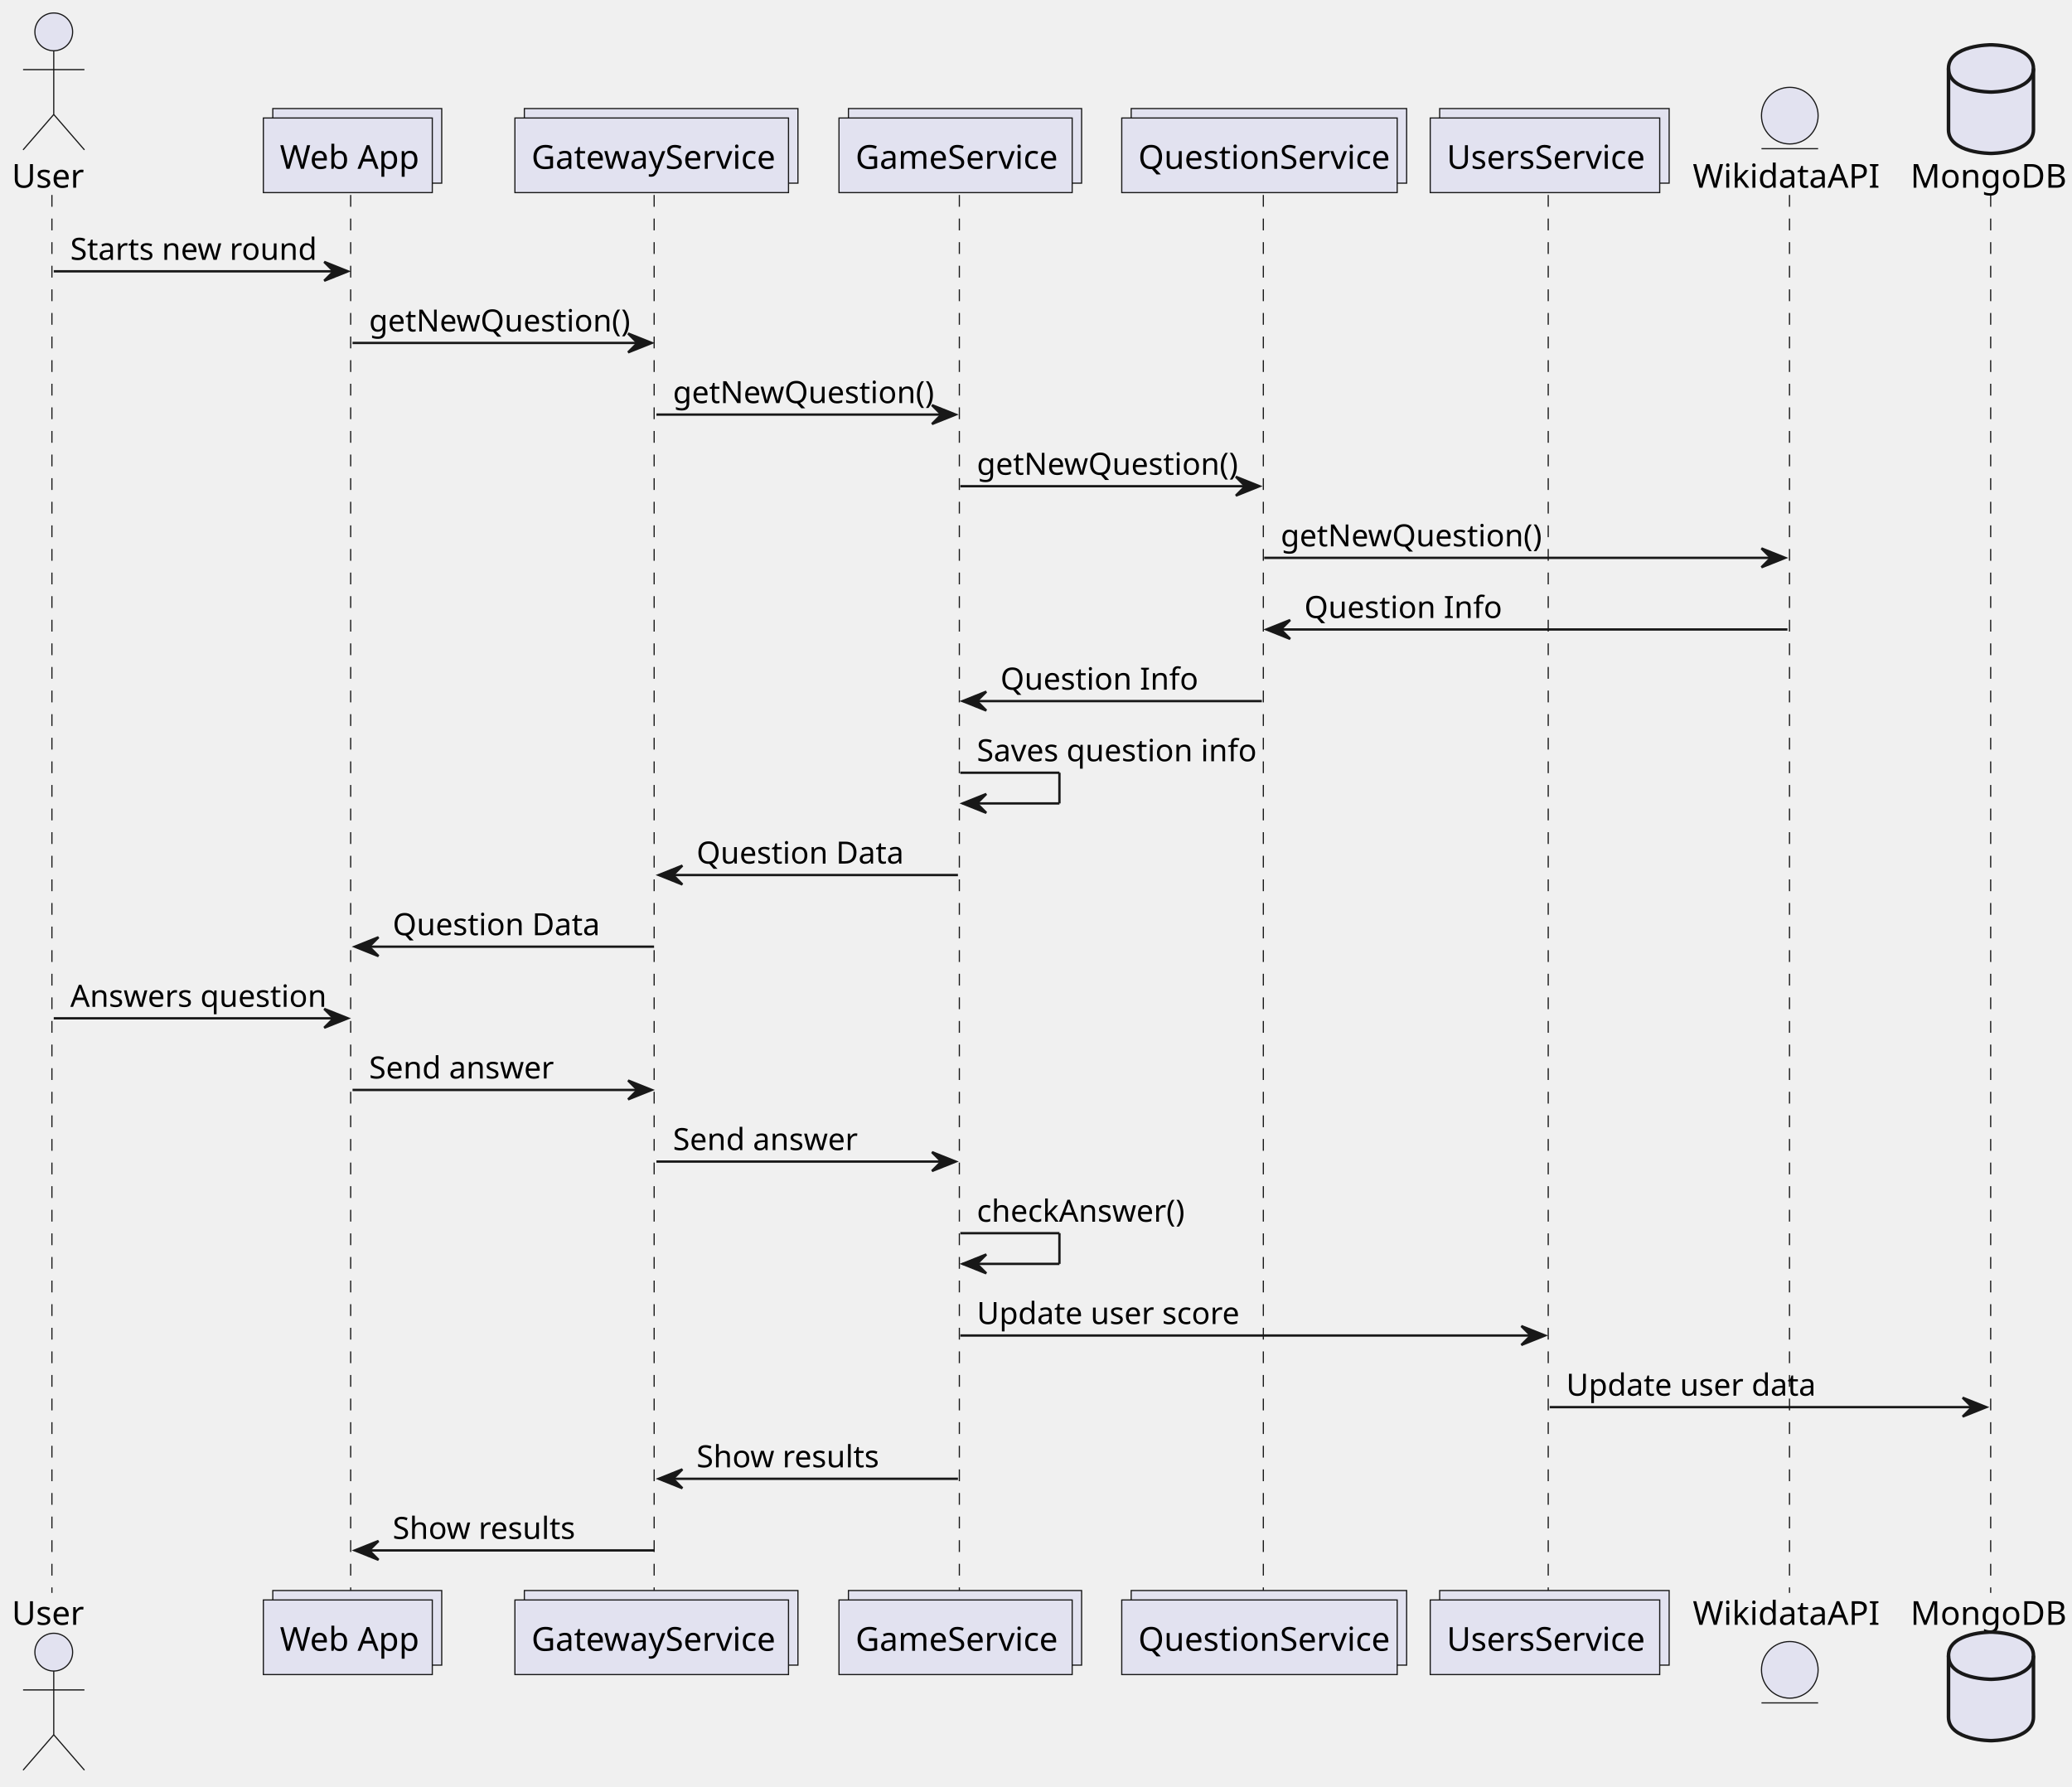
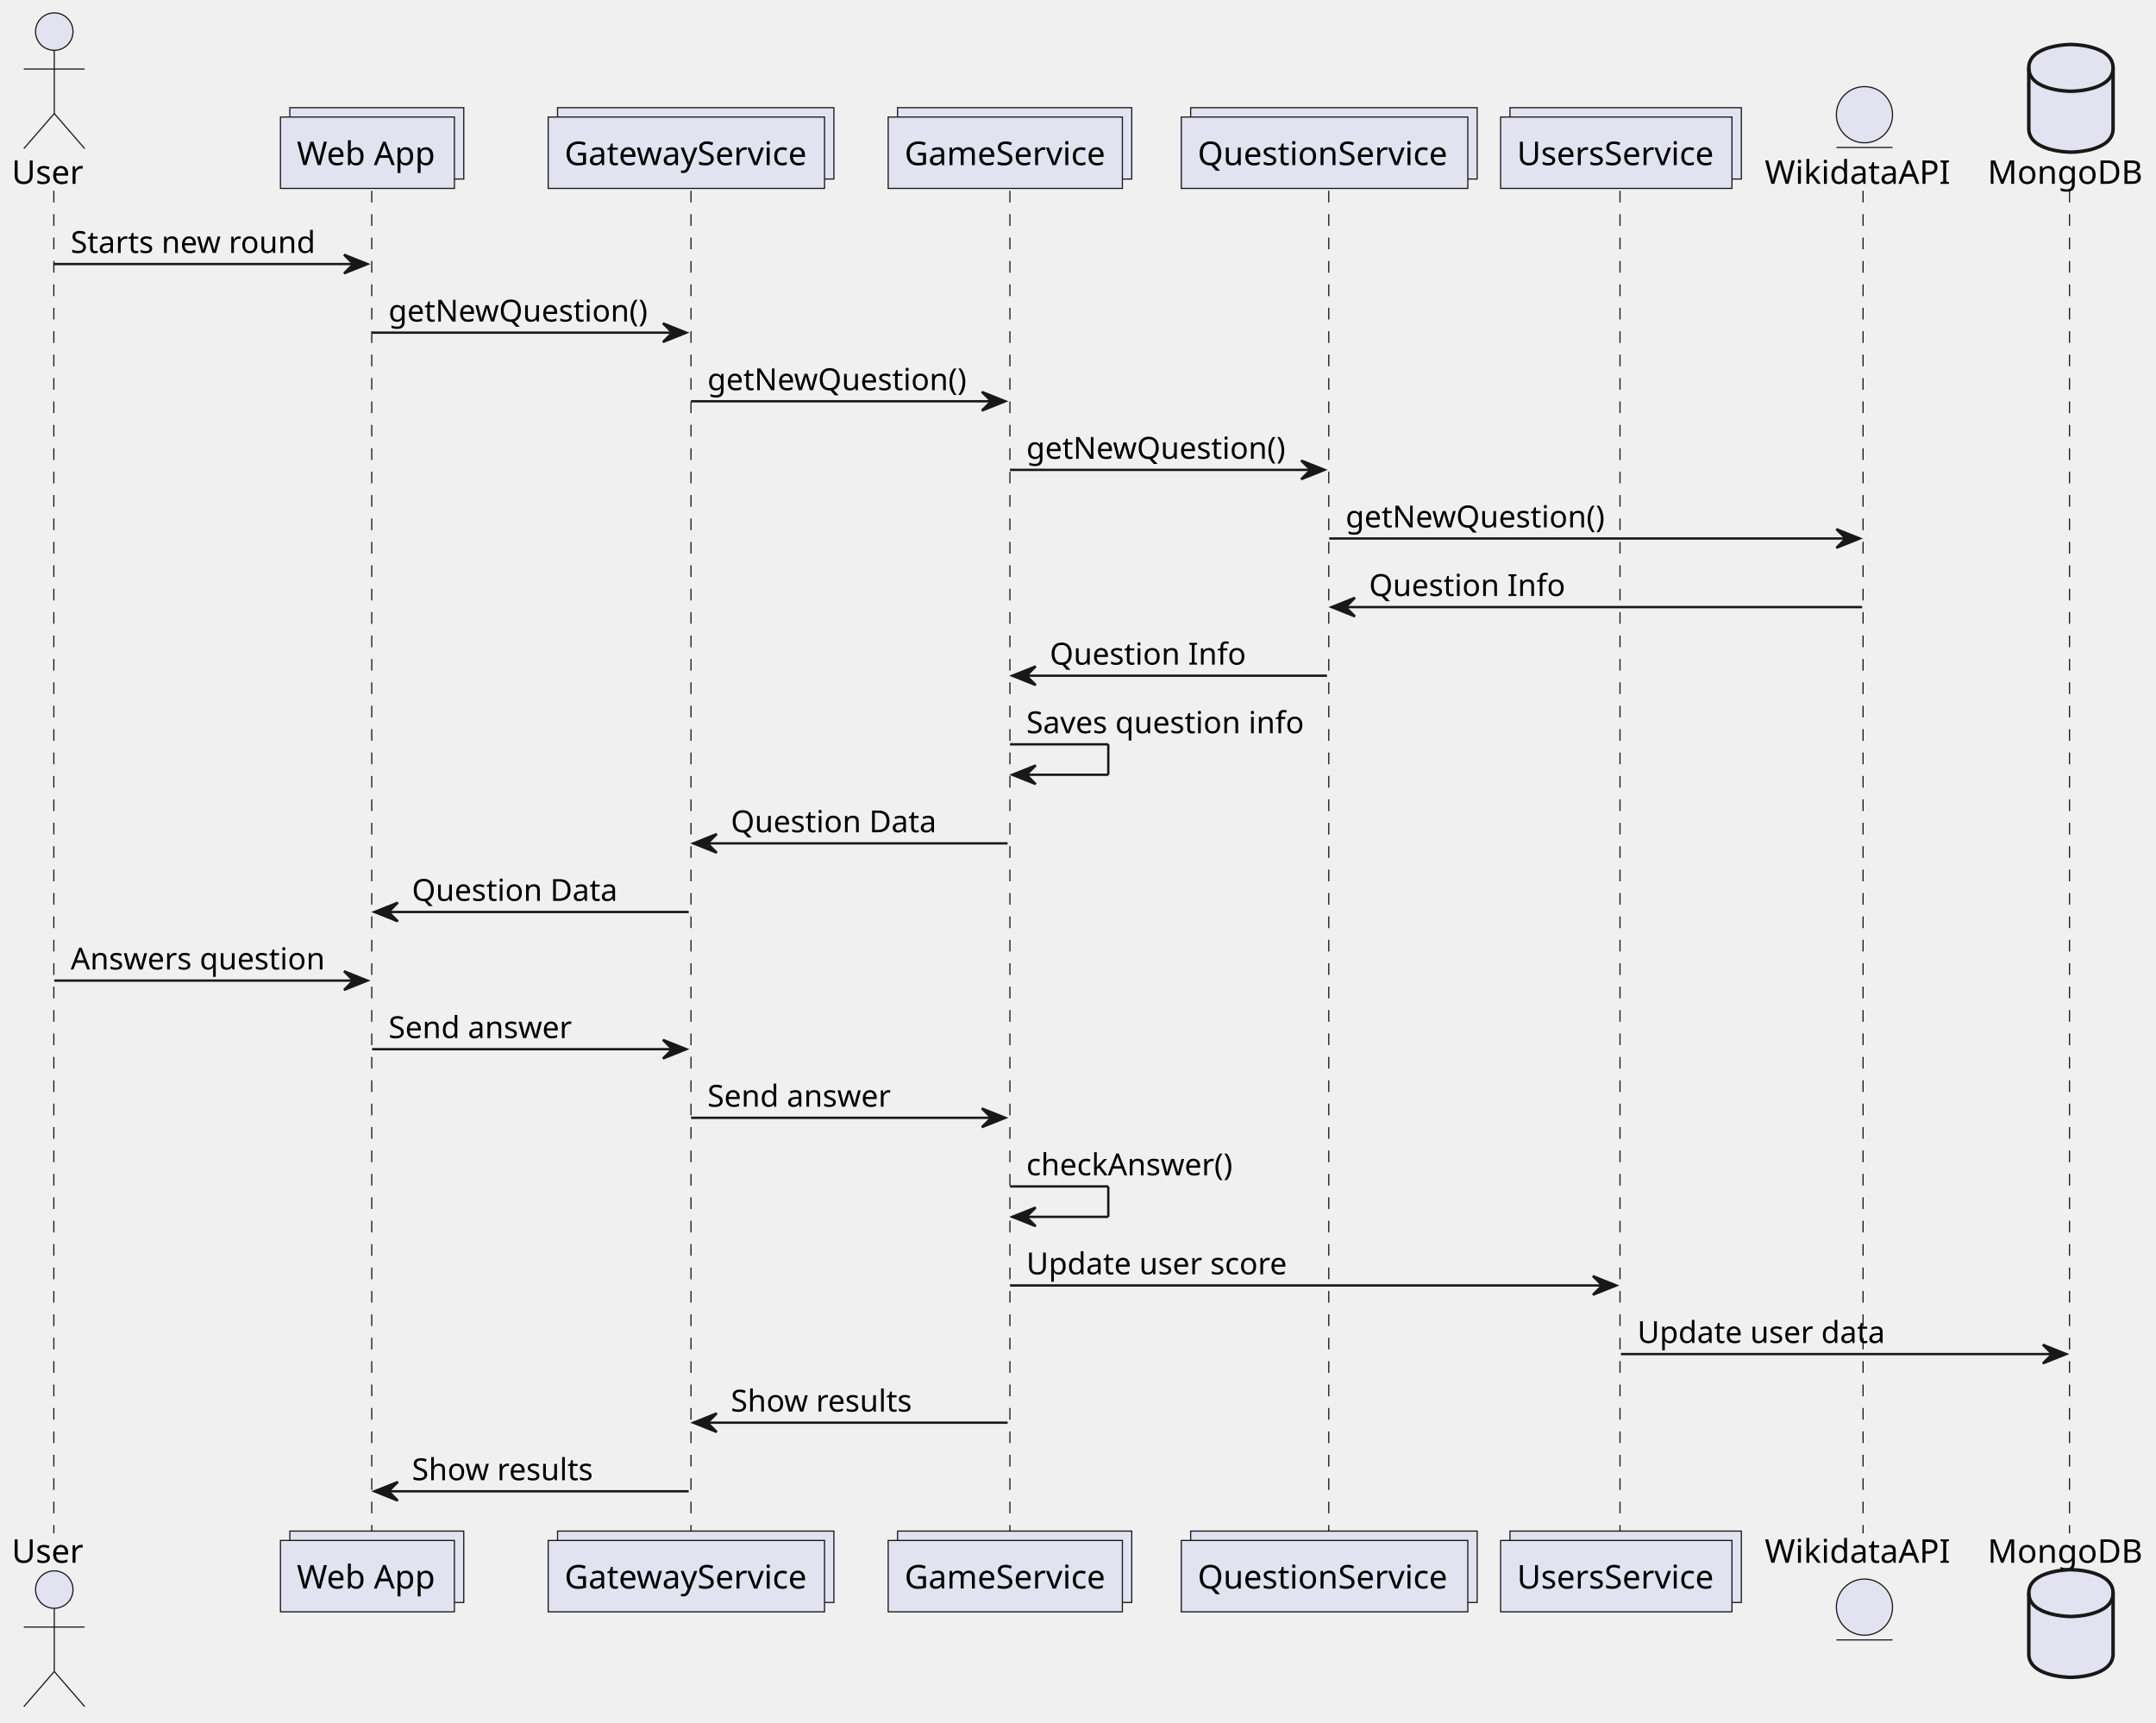
- <svg xmlns="http://www.w3.org/2000/svg" contentStyleType="text/css" data-diagram-type="SEQUENCE" height="757px" preserveAspectRatio="none" style="width:878px;height:757px;background:#FFFFFF;" version="1.1" viewBox="0 0 878 757" width="878px" zoomAndPan="magnify">
+ <svg xmlns="http://www.w3.org/2000/svg" contentStyleType="text/css" height="736px" preserveAspectRatio="none" style="width:921px;height:736px;background:#FFFFFF;" version="1.1" viewBox="0 0 921 736" width="921px" zoomAndPan="magnify">
  <defs />
  <g>
-     <g>
-       <rect fill="#FFFFFF" fill-opacity="0" height="592.328" width="8" x="18.779" y="82.609" />
-       <line style="stroke:#181818;stroke-width:0.5;stroke-dasharray:5.0,5.0;" x1="22" x2="22" y1="82.609" y2="674.938" />
-     </g>
-     <g>
-       <rect fill="#FFFFFF" fill-opacity="0" height="592.328" width="8" x="145.389" y="82.609" />
-       <line style="stroke:#181818;stroke-width:0.5;stroke-dasharray:5.0,5.0;" x1="148.596" x2="148.596" y1="82.609" y2="674.938" />
-     </g>
-     <g>
-       <rect fill="#FFFFFF" fill-opacity="0" height="592.328" width="8" x="274.157" y="82.609" />
-       <line style="stroke:#181818;stroke-width:0.5;stroke-dasharray:5.0,5.0;" x1="277.192" x2="277.192" y1="82.609" y2="674.938" />
-     </g>
-     <g>
-       <rect fill="#FFFFFF" fill-opacity="0" height="592.328" width="8" x="402.925" y="82.609" />
-       <line style="stroke:#181818;stroke-width:0.5;stroke-dasharray:5.0,5.0;" x1="406.522" x2="406.522" y1="82.609" y2="674.938" />
-     </g>
-     <g>
-       <rect fill="#FFFFFF" fill-opacity="0" height="592.328" width="8" x="531.693" y="82.609" />
-       <line style="stroke:#181818;stroke-width:0.5;stroke-dasharray:5.0,5.0;" x1="535.335" x2="535.335" y1="82.609" y2="674.938" />
-     </g>
-     <g>
-       <rect fill="#FFFFFF" fill-opacity="0" height="592.328" width="8" x="652.672" y="82.609" />
-       <line style="stroke:#181818;stroke-width:0.5;stroke-dasharray:5.0,5.0;" x1="656.052" x2="656.052" y1="82.609" y2="674.938" />
-     </g>
-     <g>
-       <rect fill="#FFFFFF" fill-opacity="0" height="592.328" width="8" x="754.417" y="82.609" />
-       <line style="stroke:#181818;stroke-width:0.5;stroke-dasharray:5.0,5.0;" x1="758.293" x2="758.293" y1="82.609" y2="674.938" />
-     </g>
-     <g>
-       <rect fill="#FFFFFF" fill-opacity="0" height="592.328" width="8" x="839.668" y="82.609" />
-       <line style="stroke:#181818;stroke-width:0.5;stroke-dasharray:5.0,5.0;" x1="843.541" x2="843.541" y1="82.609" y2="674.938" />
-     </g>
-     <g>
-       <text fill="#000000" font-family="sans-serif" font-size="14" lengthAdjust="spacing" textLength="29.559" x="5" y="79.533">User</text>
-       <ellipse cx="22.779" cy="13.5" fill="#E2E2F0" rx="8" ry="8" style="stroke:#181818;stroke-width:0.5;" />
-       <path d="M22.779,21.5 L22.779,48.5 M9.779,29.5 L35.779,29.5 M22.779,48.5 L9.779,63.5 M22.779,48.5 L35.779,63.5 " fill="#FFFFFF" fill-opacity="0" style="stroke:#181818;stroke-width:0.5;" />
-     </g>
-     <g>
-       <text fill="#000000" font-family="sans-serif" font-size="14" lengthAdjust="spacing" textLength="29.559" x="5" y="688.471">User</text>
-       <ellipse cx="22.779" cy="700.047" fill="#E2E2F0" rx="8" ry="8" style="stroke:#181818;stroke-width:0.5;" />
-       <path d="M22.779,708.047 L22.779,735.047 M9.779,716.047 L35.779,716.047 M22.779,735.047 L9.779,750.047 M22.779,735.047 L35.779,750.047 " fill="#FFFFFF" fill-opacity="0" style="stroke:#181818;stroke-width:0.5;" />
-     </g>
-     <g>
-       <rect fill="#E2E2F0" height="31.609" style="stroke:#181818;stroke-width:0.5;" width="71.586" x="115.596" y="46" />
-       <rect fill="#E2E2F0" height="31.609" style="stroke:#181818;stroke-width:0.5;" width="71.586" x="111.596" y="50" />
-       <text fill="#000000" font-family="sans-serif" font-size="14" lengthAdjust="spacing" textLength="57.586" x="118.596" y="71.533">Web App</text>
-     </g>
-     <g>
-       <rect fill="#E2E2F0" height="31.609" style="stroke:#181818;stroke-width:0.5;" width="71.586" x="115.596" y="673.938" />
-       <rect fill="#E2E2F0" height="31.609" style="stroke:#181818;stroke-width:0.5;" width="71.586" x="111.596" y="677.938" />
-       <text fill="#000000" font-family="sans-serif" font-size="14" lengthAdjust="spacing" textLength="57.586" x="118.596" y="699.471">Web App</text>
-     </g>
-     <g>
-       <rect fill="#E2E2F0" height="31.609" style="stroke:#181818;stroke-width:0.5;" width="115.931" x="222.192" y="46" />
-       <rect fill="#E2E2F0" height="31.609" style="stroke:#181818;stroke-width:0.5;" width="115.931" x="218.192" y="50" />
-       <text fill="#000000" font-family="sans-serif" font-size="14" lengthAdjust="spacing" textLength="101.931" x="225.192" y="71.533">GatewayService</text>
-     </g>
-     <g>
-       <rect fill="#E2E2F0" height="31.609" style="stroke:#181818;stroke-width:0.5;" width="115.931" x="222.192" y="673.938" />
-       <rect fill="#E2E2F0" height="31.609" style="stroke:#181818;stroke-width:0.5;" width="115.931" x="218.192" y="677.938" />
-       <text fill="#000000" font-family="sans-serif" font-size="14" lengthAdjust="spacing" textLength="101.931" x="225.192" y="699.471">GatewayService</text>
-     </g>
-     <g>
-       <rect fill="#E2E2F0" height="31.609" style="stroke:#181818;stroke-width:0.5;" width="98.807" x="359.522" y="46" />
-       <rect fill="#E2E2F0" height="31.609" style="stroke:#181818;stroke-width:0.5;" width="98.807" x="355.522" y="50" />
-       <text fill="#000000" font-family="sans-serif" font-size="14" lengthAdjust="spacing" textLength="84.807" x="362.522" y="71.533">GameService</text>
-     </g>
-     <g>
-       <rect fill="#E2E2F0" height="31.609" style="stroke:#181818;stroke-width:0.5;" width="98.807" x="359.522" y="673.938" />
-       <rect fill="#E2E2F0" height="31.609" style="stroke:#181818;stroke-width:0.5;" width="98.807" x="355.522" y="677.938" />
-       <text fill="#000000" font-family="sans-serif" font-size="14" lengthAdjust="spacing" textLength="84.807" x="362.522" y="699.471">GameService</text>
-     </g>
-     <g>
-       <rect fill="#E2E2F0" height="31.609" style="stroke:#181818;stroke-width:0.5;" width="116.717" x="479.335" y="46" />
-       <rect fill="#E2E2F0" height="31.609" style="stroke:#181818;stroke-width:0.5;" width="116.717" x="475.335" y="50" />
-       <text fill="#000000" font-family="sans-serif" font-size="14" lengthAdjust="spacing" textLength="102.717" x="482.335" y="71.533">QuestionService</text>
-     </g>
-     <g>
-       <rect fill="#E2E2F0" height="31.609" style="stroke:#181818;stroke-width:0.5;" width="116.717" x="479.335" y="673.938" />
-       <rect fill="#E2E2F0" height="31.609" style="stroke:#181818;stroke-width:0.5;" width="116.717" x="475.335" y="677.938" />
-       <text fill="#000000" font-family="sans-serif" font-size="14" lengthAdjust="spacing" textLength="102.717" x="482.335" y="699.471">QuestionService</text>
-     </g>
-     <g>
-       <rect fill="#E2E2F0" height="31.609" style="stroke:#181818;stroke-width:0.5;" width="97.241" x="610.052" y="46" />
-       <rect fill="#E2E2F0" height="31.609" style="stroke:#181818;stroke-width:0.5;" width="97.241" x="606.052" y="50" />
-       <text fill="#000000" font-family="sans-serif" font-size="14" lengthAdjust="spacing" textLength="83.241" x="613.052" y="71.533">UsersService</text>
-     </g>
-     <g>
-       <rect fill="#E2E2F0" height="31.609" style="stroke:#181818;stroke-width:0.5;" width="97.241" x="610.052" y="673.938" />
-       <rect fill="#E2E2F0" height="31.609" style="stroke:#181818;stroke-width:0.5;" width="97.241" x="606.052" y="677.938" />
-       <text fill="#000000" font-family="sans-serif" font-size="14" lengthAdjust="spacing" textLength="83.241" x="613.052" y="699.471">UsersService</text>
-     </g>
-     <g>
-       <text fill="#000000" font-family="sans-serif" font-size="14" lengthAdjust="spacing" textLength="76.248" x="717.293" y="79.533">WikidataAPI</text>
-       <ellipse cx="758.417" cy="49" fill="#E2E2F0" rx="12" ry="12" style="stroke:#181818;stroke-width:0.5;" />
-       <line style="stroke:#181818;stroke-width:0.5;" x1="746.417" x2="770.417" y1="63" y2="63" />
-     </g>
-     <g>
-       <text fill="#000000" font-family="sans-serif" font-size="14" lengthAdjust="spacing" textLength="76.248" x="717.293" y="688.471">WikidataAPI</text>
-       <ellipse cx="758.417" cy="707.547" fill="#E2E2F0" rx="12" ry="12" style="stroke:#181818;stroke-width:0.5;" />
-       <line style="stroke:#181818;stroke-width:0.5;" x1="746.417" x2="770.417" y1="721.547" y2="721.547" />
-     </g>
-     <g>
-       <text fill="#000000" font-family="sans-serif" font-size="14" lengthAdjust="spacing" textLength="62.255" x="809.541" y="79.533">MongoDB</text>
-       <path d="M825.668,29 C825.668,19 843.668,19 843.668,19 C843.668,19 861.668,19 861.668,29 L861.668,55 C861.668,65 843.668,65 843.668,65 C843.668,65 825.668,65 825.668,55 L825.668,29 " fill="#E2E2F0" style="stroke:#181818;stroke-width:1.5;" />
-       <path d="M825.668,29 C825.668,39 843.668,39 843.668,39 C843.668,39 861.668,39 861.668,29 " fill="#FFFFFF" fill-opacity="0" style="stroke:#181818;stroke-width:1.5;" />
-     </g>
-     <g>
-       <text fill="#000000" font-family="sans-serif" font-size="14" lengthAdjust="spacing" textLength="62.255" x="809.541" y="688.471">MongoDB</text>
-       <path d="M825.668,701.547 C825.668,691.547 843.668,691.547 843.668,691.547 C843.668,691.547 861.668,691.547 861.668,701.547 L861.668,727.547 C861.668,737.547 843.668,737.547 843.668,737.547 C843.668,737.547 825.668,737.547 825.668,727.547 L825.668,701.547 " fill="#E2E2F0" style="stroke:#181818;stroke-width:1.5;" />
-       <path d="M825.668,701.547 C825.668,711.547 843.668,711.547 843.668,711.547 C843.668,711.547 861.668,711.547 861.668,701.547 " fill="#FFFFFF" fill-opacity="0" style="stroke:#181818;stroke-width:1.5;" />
-     </g>
-     <g>
-       <polygon fill="#181818" points="137.389,110.961,147.389,114.961,137.389,118.961,141.389,114.961" style="stroke:#181818;stroke-width:1;" />
-       <line style="stroke:#181818;stroke-width:1;" x1="22.779" x2="143.389" y1="114.961" y2="114.961" />
-       <text fill="#000000" font-family="sans-serif" font-size="13" lengthAdjust="spacing" textLength="98.274" x="29.779" y="110.105">Starts new round</text>
-     </g>
-     <g>
-       <polygon fill="#181818" points="266.157,141.312,276.157,145.312,266.157,149.312,270.157,145.312" style="stroke:#181818;stroke-width:1;" />
-       <line style="stroke:#181818;stroke-width:1;" x1="149.389" x2="272.157" y1="145.312" y2="145.312" />
-       <text fill="#000000" font-family="sans-serif" font-size="13" lengthAdjust="spacing" textLength="104.768" x="156.389" y="140.456">getNewQuestion()</text>
-     </g>
-     <g>
-       <polygon fill="#181818" points="394.925,171.664,404.925,175.664,394.925,179.664,398.925,175.664" style="stroke:#181818;stroke-width:1;" />
-       <line style="stroke:#181818;stroke-width:1;" x1="278.157" x2="400.925" y1="175.664" y2="175.664" />
-       <text fill="#000000" font-family="sans-serif" font-size="13" lengthAdjust="spacing" textLength="104.768" x="285.157" y="170.808">getNewQuestion()</text>
-     </g>
-     <g>
-       <polygon fill="#181818" points="523.693,202.016,533.693,206.016,523.693,210.016,527.693,206.016" style="stroke:#181818;stroke-width:1;" />
-       <line style="stroke:#181818;stroke-width:1;" x1="406.925" x2="529.693" y1="206.016" y2="206.016" />
-       <text fill="#000000" font-family="sans-serif" font-size="13" lengthAdjust="spacing" textLength="104.768" x="413.925" y="201.159">getNewQuestion()</text>
-     </g>
-     <g>
-       <polygon fill="#181818" points="746.417,232.367,756.417,236.367,746.417,240.367,750.417,236.367" style="stroke:#181818;stroke-width:1;" />
-       <line style="stroke:#181818;stroke-width:1;" x1="535.693" x2="752.417" y1="236.367" y2="236.367" />
-       <text fill="#000000" font-family="sans-serif" font-size="13" lengthAdjust="spacing" textLength="104.768" x="542.693" y="231.511">getNewQuestion()</text>
-     </g>
-     <g>
-       <polygon fill="#181818" points="546.693,262.719,536.693,266.719,546.693,270.719,542.693,266.719" style="stroke:#181818;stroke-width:1;" />
-       <line style="stroke:#181818;stroke-width:1;" x1="540.693" x2="757.417" y1="266.719" y2="266.719" />
-       <text fill="#000000" font-family="sans-serif" font-size="13" lengthAdjust="spacing" textLength="77.327" x="552.693" y="261.862">Question Info</text>
-     </g>
-     <g>
-       <polygon fill="#181818" points="417.925,293.07,407.925,297.07,417.925,301.07,413.925,297.07" style="stroke:#181818;stroke-width:1;" />
-       <line style="stroke:#181818;stroke-width:1;" x1="411.925" x2="534.693" y1="297.07" y2="297.07" />
-       <text fill="#000000" font-family="sans-serif" font-size="13" lengthAdjust="spacing" textLength="77.327" x="423.925" y="292.214">Question Info</text>
-     </g>
-     <g>
-       <line style="stroke:#181818;stroke-width:1;" x1="406.925" x2="448.925" y1="327.422" y2="327.422" />
-       <line style="stroke:#181818;stroke-width:1;" x1="448.925" x2="448.925" y1="327.422" y2="340.422" />
-       <line style="stroke:#181818;stroke-width:1;" x1="407.925" x2="448.925" y1="340.422" y2="340.422" />
-       <polygon fill="#181818" points="417.925,336.422,407.925,340.422,417.925,344.422,413.925,340.422" style="stroke:#181818;stroke-width:1;" />
-       <text fill="#000000" font-family="sans-serif" font-size="13" lengthAdjust="spacing" textLength="113.464" x="413.925" y="322.565">Saves question info</text>
-     </g>
-     <g>
-       <polygon fill="#181818" points="289.157,366.773,279.157,370.773,289.157,374.773,285.157,370.773" style="stroke:#181818;stroke-width:1;" />
-       <line style="stroke:#181818;stroke-width:1;" x1="283.157" x2="405.925" y1="370.773" y2="370.773" />
-       <text fill="#000000" font-family="sans-serif" font-size="13" lengthAdjust="spacing" textLength="83.103" x="295.157" y="365.917">Question Data</text>
-     </g>
-     <g>
-       <polygon fill="#181818" points="160.389,397.125,150.389,401.125,160.389,405.125,156.389,401.125" style="stroke:#181818;stroke-width:1;" />
-       <line style="stroke:#181818;stroke-width:1;" x1="154.389" x2="277.157" y1="401.125" y2="401.125" />
-       <text fill="#000000" font-family="sans-serif" font-size="13" lengthAdjust="spacing" textLength="83.103" x="166.389" y="396.269">Question Data</text>
-     </g>
-     <g>
-       <polygon fill="#181818" points="137.389,427.477,147.389,431.477,137.389,435.477,141.389,431.477" style="stroke:#181818;stroke-width:1;" />
-       <line style="stroke:#181818;stroke-width:1;" x1="22.779" x2="143.389" y1="431.477" y2="431.477" />
-       <text fill="#000000" font-family="sans-serif" font-size="13" lengthAdjust="spacing" textLength="102.61" x="29.779" y="426.62">Answers question</text>
-     </g>
-     <g>
-       <polygon fill="#181818" points="266.157,457.828,276.157,461.828,266.157,465.828,270.157,461.828" style="stroke:#181818;stroke-width:1;" />
-       <line style="stroke:#181818;stroke-width:1;" x1="149.389" x2="272.157" y1="461.828" y2="461.828" />
-       <text fill="#000000" font-family="sans-serif" font-size="13" lengthAdjust="spacing" textLength="75.88" x="156.389" y="456.972">Send answer</text>
-     </g>
-     <g>
-       <polygon fill="#181818" points="394.925,488.18,404.925,492.18,394.925,496.18,398.925,492.18" style="stroke:#181818;stroke-width:1;" />
-       <line style="stroke:#181818;stroke-width:1;" x1="278.157" x2="400.925" y1="492.18" y2="492.18" />
-       <text fill="#000000" font-family="sans-serif" font-size="13" lengthAdjust="spacing" textLength="75.88" x="285.157" y="487.323">Send answer</text>
-     </g>
-     <g>
-       <line style="stroke:#181818;stroke-width:1;" x1="406.925" x2="448.925" y1="522.531" y2="522.531" />
-       <line style="stroke:#181818;stroke-width:1;" x1="448.925" x2="448.925" y1="522.531" y2="535.531" />
-       <line style="stroke:#181818;stroke-width:1;" x1="407.925" x2="448.925" y1="535.531" y2="535.531" />
-       <polygon fill="#181818" points="417.925,531.531,407.925,535.531,417.925,539.531,413.925,535.531" style="stroke:#181818;stroke-width:1;" />
-       <text fill="#000000" font-family="sans-serif" font-size="13" lengthAdjust="spacing" textLength="85.966" x="413.925" y="517.675">checkAnswer()</text>
-     </g>
-     <g>
-       <polygon fill="#181818" points="644.672,561.883,654.672,565.883,644.672,569.883,648.672,565.883" style="stroke:#181818;stroke-width:1;" />
-       <line style="stroke:#181818;stroke-width:1;" x1="406.925" x2="650.672" y1="565.883" y2="565.883" />
-       <text fill="#000000" font-family="sans-serif" font-size="13" lengthAdjust="spacing" textLength="106.222" x="413.925" y="561.026">Update user score</text>
-     </g>
-     <g>
-       <polygon fill="#181818" points="831.668,592.234,841.668,596.234,831.668,600.234,835.668,596.234" style="stroke:#181818;stroke-width:1;" />
-       <line style="stroke:#181818;stroke-width:1;" x1="656.672" x2="837.668" y1="596.234" y2="596.234" />
-       <text fill="#000000" font-family="sans-serif" font-size="13" lengthAdjust="spacing" textLength="99.734" x="663.672" y="591.378">Update user data</text>
-     </g>
-     <g>
-       <polygon fill="#181818" points="289.157,622.586,279.157,626.586,289.157,630.586,285.157,626.586" style="stroke:#181818;stroke-width:1;" />
-       <line style="stroke:#181818;stroke-width:1;" x1="283.157" x2="405.925" y1="626.586" y2="626.586" />
-       <text fill="#000000" font-family="sans-serif" font-size="13" lengthAdjust="spacing" textLength="74.42" x="295.157" y="621.73">Show results</text>
-     </g>
-     <g>
-       <polygon fill="#181818" points="160.389,652.938,150.389,656.938,160.389,660.938,156.389,656.938" style="stroke:#181818;stroke-width:1;" />
-       <line style="stroke:#181818;stroke-width:1;" x1="154.389" x2="277.157" y1="656.938" y2="656.938" />
-       <text fill="#000000" font-family="sans-serif" font-size="13" lengthAdjust="spacing" textLength="74.42" x="166.389" y="652.081">Show results</text>
-     </g>
+     <line style="stroke:#181818;stroke-width:0.5;stroke-dasharray:5.0,5.0;" x1="23" x2="23" y1="81.488" y2="655.078" />
+     <line style="stroke:#181818;stroke-width:0.5;stroke-dasharray:5.0,5.0;" x1="158.809" x2="158.809" y1="81.488" y2="655.078" />
+     <line style="stroke:#181818;stroke-width:0.5;stroke-dasharray:5.0,5.0;" x1="295.173" x2="295.173" y1="81.488" y2="655.078" />
+     <line style="stroke:#181818;stroke-width:0.5;stroke-dasharray:5.0,5.0;" x1="431.412" x2="431.412" y1="81.488" y2="655.078" />
+     <line style="stroke:#181818;stroke-width:0.5;stroke-dasharray:5.0,5.0;" x1="567.624" x2="567.624" y1="81.488" y2="655.078" />
+     <line style="stroke:#181818;stroke-width:0.5;stroke-dasharray:5.0,5.0;" x1="692.028" x2="692.028" y1="81.488" y2="655.078" />
+     <line style="stroke:#181818;stroke-width:0.5;stroke-dasharray:5.0,5.0;" x1="795.862" x2="795.862" y1="81.488" y2="655.078" />
+     <line style="stroke:#181818;stroke-width:0.5;stroke-dasharray:5.0,5.0;" x1="884.057" x2="884.057" y1="81.488" y2="655.078" />
+     <text fill="#000000" font-family="sans-serif" font-size="14" lengthAdjust="spacing" textLength="30.365" x="5" y="78.535">User</text>
+     <ellipse cx="23.183" cy="13.5" fill="#E2E2F0" rx="8" ry="8" style="stroke:#181818;stroke-width:0.5;" />
+     <path d="M23.183,21.5 L23.183,48.5 M10.183,29.5 L36.183,29.5 M23.183,48.5 L10.183,63.5 M23.183,48.5 L36.183,63.5 " fill="none" style="stroke:#181818;stroke-width:0.5;" />
+     <text fill="#000000" font-family="sans-serif" font-size="14" lengthAdjust="spacing" textLength="30.365" x="5" y="667.613">User</text>
+     <ellipse cx="23.183" cy="679.066" fill="#E2E2F0" rx="8" ry="8" style="stroke:#181818;stroke-width:0.5;" />
+     <path d="M23.183,687.066 L23.183,714.066 M10.183,695.066 L36.183,695.066 M23.183,714.066 L10.183,729.066 M23.183,714.066 L36.183,729.066 " fill="none" style="stroke:#181818;stroke-width:0.5;" />
+     <rect fill="#E2E2F0" height="30.488" style="stroke:#181818;stroke-width:0.5;" width="74.3" x="123.809" y="46" />
+     <rect fill="#E2E2F0" height="30.488" style="stroke:#181818;stroke-width:0.5;" width="74.3" x="119.809" y="50" />
+     <text fill="#000000" font-family="sans-serif" font-size="14" lengthAdjust="spacing" textLength="60.3" x="126.809" y="70.535">Web App</text>
+     <rect fill="#E2E2F0" height="30.488" style="stroke:#181818;stroke-width:0.5;" width="74.3" x="123.809" y="654.078" />
+     <rect fill="#E2E2F0" height="30.488" style="stroke:#181818;stroke-width:0.5;" width="74.3" x="119.809" y="658.078" />
+     <text fill="#000000" font-family="sans-serif" font-size="14" lengthAdjust="spacing" textLength="60.3" x="126.809" y="678.613">Web App</text>
+     <rect fill="#E2E2F0" height="30.488" style="stroke:#181818;stroke-width:0.5;" width="118.05" x="238.173" y="46" />
+     <rect fill="#E2E2F0" height="30.488" style="stroke:#181818;stroke-width:0.5;" width="118.05" x="234.173" y="50" />
+     <text fill="#000000" font-family="sans-serif" font-size="14" lengthAdjust="spacing" textLength="104.05" x="241.173" y="70.535">GatewayService</text>
+     <rect fill="#E2E2F0" height="30.488" style="stroke:#181818;stroke-width:0.5;" width="118.05" x="238.173" y="654.078" />
+     <rect fill="#E2E2F0" height="30.488" style="stroke:#181818;stroke-width:0.5;" width="118.05" x="234.173" y="658.078" />
+     <text fill="#000000" font-family="sans-serif" font-size="14" lengthAdjust="spacing" textLength="104.05" x="241.173" y="678.613">GatewayService</text>
+     <rect fill="#E2E2F0" height="30.488" style="stroke:#181818;stroke-width:0.5;" width="100.051" x="383.412" y="46" />
+     <rect fill="#E2E2F0" height="30.488" style="stroke:#181818;stroke-width:0.5;" width="100.051" x="379.412" y="50" />
+     <text fill="#000000" font-family="sans-serif" font-size="14" lengthAdjust="spacing" textLength="86.051" x="386.412" y="70.535">GameService</text>
+     <rect fill="#E2E2F0" height="30.488" style="stroke:#181818;stroke-width:0.5;" width="100.051" x="383.412" y="654.078" />
+     <rect fill="#E2E2F0" height="30.488" style="stroke:#181818;stroke-width:0.5;" width="100.051" x="379.412" y="658.078" />
+     <text fill="#000000" font-family="sans-serif" font-size="14" lengthAdjust="spacing" textLength="86.051" x="386.412" y="678.613">GameService</text>
+     <rect fill="#E2E2F0" height="30.488" style="stroke:#181818;stroke-width:0.5;" width="122.404" x="508.624" y="46" />
+     <rect fill="#E2E2F0" height="30.488" style="stroke:#181818;stroke-width:0.5;" width="122.404" x="504.624" y="50" />
+     <text fill="#000000" font-family="sans-serif" font-size="14" lengthAdjust="spacing" textLength="108.404" x="511.624" y="70.535">QuestionService</text>
+     <rect fill="#E2E2F0" height="30.488" style="stroke:#181818;stroke-width:0.5;" width="122.404" x="508.624" y="654.078" />
+     <rect fill="#E2E2F0" height="30.488" style="stroke:#181818;stroke-width:0.5;" width="122.404" x="504.624" y="658.078" />
+     <text fill="#000000" font-family="sans-serif" font-size="14" lengthAdjust="spacing" textLength="108.404" x="511.624" y="678.613">QuestionService</text>
+     <rect fill="#E2E2F0" height="30.488" style="stroke:#181818;stroke-width:0.5;" width="98.834" x="645.028" y="46" />
+     <rect fill="#E2E2F0" height="30.488" style="stroke:#181818;stroke-width:0.5;" width="98.834" x="641.028" y="50" />
+     <text fill="#000000" font-family="sans-serif" font-size="14" lengthAdjust="spacing" textLength="84.834" x="648.028" y="70.535">UsersService</text>
+     <rect fill="#E2E2F0" height="30.488" style="stroke:#181818;stroke-width:0.5;" width="98.834" x="645.028" y="654.078" />
+     <rect fill="#E2E2F0" height="30.488" style="stroke:#181818;stroke-width:0.5;" width="98.834" x="641.028" y="658.078" />
+     <text fill="#000000" font-family="sans-serif" font-size="14" lengthAdjust="spacing" textLength="84.834" x="648.028" y="678.613">UsersService</text>
+     <text fill="#000000" font-family="sans-serif" font-size="14" lengthAdjust="spacing" textLength="79.194" x="753.862" y="78.535">WikidataAPI</text>
+     <ellipse cx="796.46" cy="49" fill="#E2E2F0" rx="12" ry="12" style="stroke:#181818;stroke-width:0.5;" />
+     <line style="stroke:#181818;stroke-width:0.5;" x1="784.46" x2="808.46" y1="63" y2="63" />
+     <text fill="#000000" font-family="sans-serif" font-size="14" lengthAdjust="spacing" textLength="79.194" x="753.862" y="667.613">WikidataAPI</text>
+     <ellipse cx="796.46" cy="686.566" fill="#E2E2F0" rx="12" ry="12" style="stroke:#181818;stroke-width:0.5;" />
+     <line style="stroke:#181818;stroke-width:0.5;" x1="784.46" x2="808.46" y1="700.566" y2="700.566" />
+     <text fill="#000000" font-family="sans-serif" font-size="14" lengthAdjust="spacing" textLength="65.215" x="849.057" y="78.535">MongoDB</text>
+     <path d="M866.664,29 C866.664,19 884.664,19 884.664,19 C884.664,19 902.664,19 902.664,29 L902.664,55 C902.664,65 884.664,65 884.664,65 C884.664,65 866.664,65 866.664,55 L866.664,29 " fill="#E2E2F0" style="stroke:#181818;stroke-width:1.5;" />
+     <path d="M866.664,29 C866.664,39 884.664,39 884.664,39 C884.664,39 902.664,39 902.664,29 " fill="none" style="stroke:#181818;stroke-width:1.5;" />
+     <text fill="#000000" font-family="sans-serif" font-size="14" lengthAdjust="spacing" textLength="65.215" x="849.057" y="667.613">MongoDB</text>
+     <path d="M866.664,680.566 C866.664,670.566 884.664,670.566 884.664,670.566 C884.664,670.566 902.664,670.566 902.664,680.566 L902.664,706.566 C902.664,716.566 884.664,716.566 884.664,716.566 C884.664,716.566 866.664,716.566 866.664,706.566 L866.664,680.566 " fill="#E2E2F0" style="stroke:#181818;stroke-width:1.5;" />
+     <path d="M866.664,680.566 C866.664,690.566 884.664,690.566 884.664,690.566 C884.664,690.566 902.664,690.566 902.664,680.566 " fill="none" style="stroke:#181818;stroke-width:1.5;" />
+     <polygon fill="#181818" points="146.958,108.799,156.958,112.799,146.958,116.799,150.958,112.799" style="stroke:#181818;stroke-width:1;" />
+     <line style="stroke:#181818;stroke-width:1;" x1="23.183" x2="152.958" y1="112.799" y2="112.799" />
+     <text fill="#000000" font-family="sans-serif" font-size="13" lengthAdjust="spacing" textLength="107.028" x="30.183" y="108.057">Starts new round</text>
+     <polygon fill="#181818" points="283.198,138.109,293.198,142.109,283.198,146.109,287.198,142.109" style="stroke:#181818;stroke-width:1;" />
+     <line style="stroke:#181818;stroke-width:1;" x1="158.958" x2="289.198" y1="142.109" y2="142.109" />
+     <text fill="#000000" font-family="sans-serif" font-size="13" lengthAdjust="spacing" textLength="112.239" x="165.958" y="137.367">getNewQuestion()</text>
+     <polygon fill="#181818" points="419.437,167.42,429.437,171.42,419.437,175.42,423.437,171.42" style="stroke:#181818;stroke-width:1;" />
+     <line style="stroke:#181818;stroke-width:1;" x1="295.198" x2="425.437" y1="171.42" y2="171.42" />
+     <text fill="#000000" font-family="sans-serif" font-size="13" lengthAdjust="spacing" textLength="112.239" x="302.198" y="166.678">getNewQuestion()</text>
+     <polygon fill="#181818" points="555.826,196.731,565.826,200.731,555.826,204.731,559.826,200.731" style="stroke:#181818;stroke-width:1;" />
+     <line style="stroke:#181818;stroke-width:1;" x1="431.437" x2="561.826" y1="200.731" y2="200.731" />
+     <text fill="#000000" font-family="sans-serif" font-size="13" lengthAdjust="spacing" textLength="112.239" x="438.437" y="195.988">getNewQuestion()</text>
+     <polygon fill="#181818" points="784.46,226.041,794.46,230.041,784.46,234.041,788.46,230.041" style="stroke:#181818;stroke-width:1;" />
+     <line style="stroke:#181818;stroke-width:1;" x1="567.826" x2="790.46" y1="230.041" y2="230.041" />
+     <text fill="#000000" font-family="sans-serif" font-size="13" lengthAdjust="spacing" textLength="112.239" x="574.826" y="225.299">getNewQuestion()</text>
+     <polygon fill="#181818" points="578.826,255.352,568.826,259.352,578.826,263.352,574.826,259.352" style="stroke:#181818;stroke-width:1;" />
+     <line style="stroke:#181818;stroke-width:1;" x1="572.826" x2="795.46" y1="259.352" y2="259.352" />
+     <text fill="#000000" font-family="sans-serif" font-size="13" lengthAdjust="spacing" textLength="85.401" x="584.826" y="254.609">Question Info</text>
+     <polygon fill="#181818" points="442.437,284.662,432.437,288.662,442.437,292.662,438.437,288.662" style="stroke:#181818;stroke-width:1;" />
+     <line style="stroke:#181818;stroke-width:1;" x1="436.437" x2="566.826" y1="288.662" y2="288.662" />
+     <text fill="#000000" font-family="sans-serif" font-size="13" lengthAdjust="spacing" textLength="85.401" x="448.437" y="283.92">Question Info</text>
+     <line style="stroke:#181818;stroke-width:1;" x1="431.437" x2="473.437" y1="317.973" y2="317.973" />
+     <line style="stroke:#181818;stroke-width:1;" x1="473.437" x2="473.437" y1="317.973" y2="330.973" />
+     <line style="stroke:#181818;stroke-width:1;" x1="432.437" x2="473.437" y1="330.973" y2="330.973" />
+     <polygon fill="#181818" points="442.437,326.973,432.437,330.973,442.437,334.973,438.437,330.973" style="stroke:#181818;stroke-width:1;" />
+     <text fill="#000000" font-family="sans-serif" font-size="13" lengthAdjust="spacing" textLength="122.389" x="438.437" y="313.231">Saves question info</text>
+     <polygon fill="#181818" points="306.198,356.283,296.198,360.283,306.198,364.283,302.198,360.283" style="stroke:#181818;stroke-width:1;" />
+     <line style="stroke:#181818;stroke-width:1;" x1="300.198" x2="430.437" y1="360.283" y2="360.283" />
+     <text fill="#000000" font-family="sans-serif" font-size="13" lengthAdjust="spacing" textLength="89.781" x="312.198" y="355.541">Question Data</text>
+     <polygon fill="#181818" points="169.958,385.594,159.958,389.594,169.958,393.594,165.958,389.594" style="stroke:#181818;stroke-width:1;" />
+     <line style="stroke:#181818;stroke-width:1;" x1="163.958" x2="294.198" y1="389.594" y2="389.594" />
+     <text fill="#000000" font-family="sans-serif" font-size="13" lengthAdjust="spacing" textLength="89.781" x="175.958" y="384.852">Question Data</text>
+     <polygon fill="#181818" points="146.958,414.904,156.958,418.904,146.958,422.904,150.958,418.904" style="stroke:#181818;stroke-width:1;" />
+     <line style="stroke:#181818;stroke-width:1;" x1="23.183" x2="152.958" y1="418.904" y2="418.904" />
+     <text fill="#000000" font-family="sans-serif" font-size="13" lengthAdjust="spacing" textLength="111.776" x="30.183" y="414.162">Answers question</text>
+     <polygon fill="#181818" points="283.198,444.215,293.198,448.215,283.198,452.215,287.198,448.215" style="stroke:#181818;stroke-width:1;" />
+     <line style="stroke:#181818;stroke-width:1;" x1="158.958" x2="289.198" y1="448.215" y2="448.215" />
+     <text fill="#000000" font-family="sans-serif" font-size="13" lengthAdjust="spacing" textLength="79.06" x="165.958" y="443.473">Send answer</text>
+     <polygon fill="#181818" points="419.437,473.525,429.437,477.525,419.437,481.525,423.437,477.525" style="stroke:#181818;stroke-width:1;" />
+     <line style="stroke:#181818;stroke-width:1;" x1="295.198" x2="425.437" y1="477.525" y2="477.525" />
+     <text fill="#000000" font-family="sans-serif" font-size="13" lengthAdjust="spacing" textLength="79.06" x="302.198" y="472.783">Send answer</text>
+     <line style="stroke:#181818;stroke-width:1;" x1="431.437" x2="473.437" y1="506.836" y2="506.836" />
+     <line style="stroke:#181818;stroke-width:1;" x1="473.437" x2="473.437" y1="506.836" y2="519.836" />
+     <line style="stroke:#181818;stroke-width:1;" x1="432.437" x2="473.437" y1="519.836" y2="519.836" />
+     <polygon fill="#181818" points="442.437,515.836,432.437,519.836,442.437,523.836,438.437,519.836" style="stroke:#181818;stroke-width:1;" />
+     <text fill="#000000" font-family="sans-serif" font-size="13" lengthAdjust="spacing" textLength="90.924" x="438.437" y="502.094">checkAnswer()</text>
+     <polygon fill="#181818" points="680.445,545.146,690.445,549.146,680.445,553.146,684.445,549.146" style="stroke:#181818;stroke-width:1;" />
+     <line style="stroke:#181818;stroke-width:1;" x1="431.437" x2="686.445" y1="549.146" y2="549.146" />
+     <text fill="#000000" font-family="sans-serif" font-size="13" lengthAdjust="spacing" textLength="113.972" x="438.437" y="544.404">Update user score</text>
+     <polygon fill="#181818" points="872.664,574.457,882.664,578.457,872.664,582.457,876.664,578.457" style="stroke:#181818;stroke-width:1;" />
+     <line style="stroke:#181818;stroke-width:1;" x1="692.445" x2="878.664" y1="578.457" y2="578.457" />
+     <text fill="#000000" font-family="sans-serif" font-size="13" lengthAdjust="spacing" textLength="107.542" x="699.445" y="573.715">Update user data</text>
+     <polygon fill="#181818" points="306.198,603.768,296.198,607.768,306.198,611.768,302.198,607.768" style="stroke:#181818;stroke-width:1;" />
+     <line style="stroke:#181818;stroke-width:1;" x1="300.198" x2="430.437" y1="607.768" y2="607.768" />
+     <text fill="#000000" font-family="sans-serif" font-size="13" lengthAdjust="spacing" textLength="79.689" x="312.198" y="603.025">Show results</text>
+     <polygon fill="#181818" points="169.958,633.078,159.958,637.078,169.958,641.078,165.958,637.078" style="stroke:#181818;stroke-width:1;" />
+     <line style="stroke:#181818;stroke-width:1;" x1="163.958" x2="294.198" y1="637.078" y2="637.078" />
+     <text fill="#000000" font-family="sans-serif" font-size="13" lengthAdjust="spacing" textLength="79.689" x="175.958" y="632.336">Show results</text>
  </g>
</svg>
